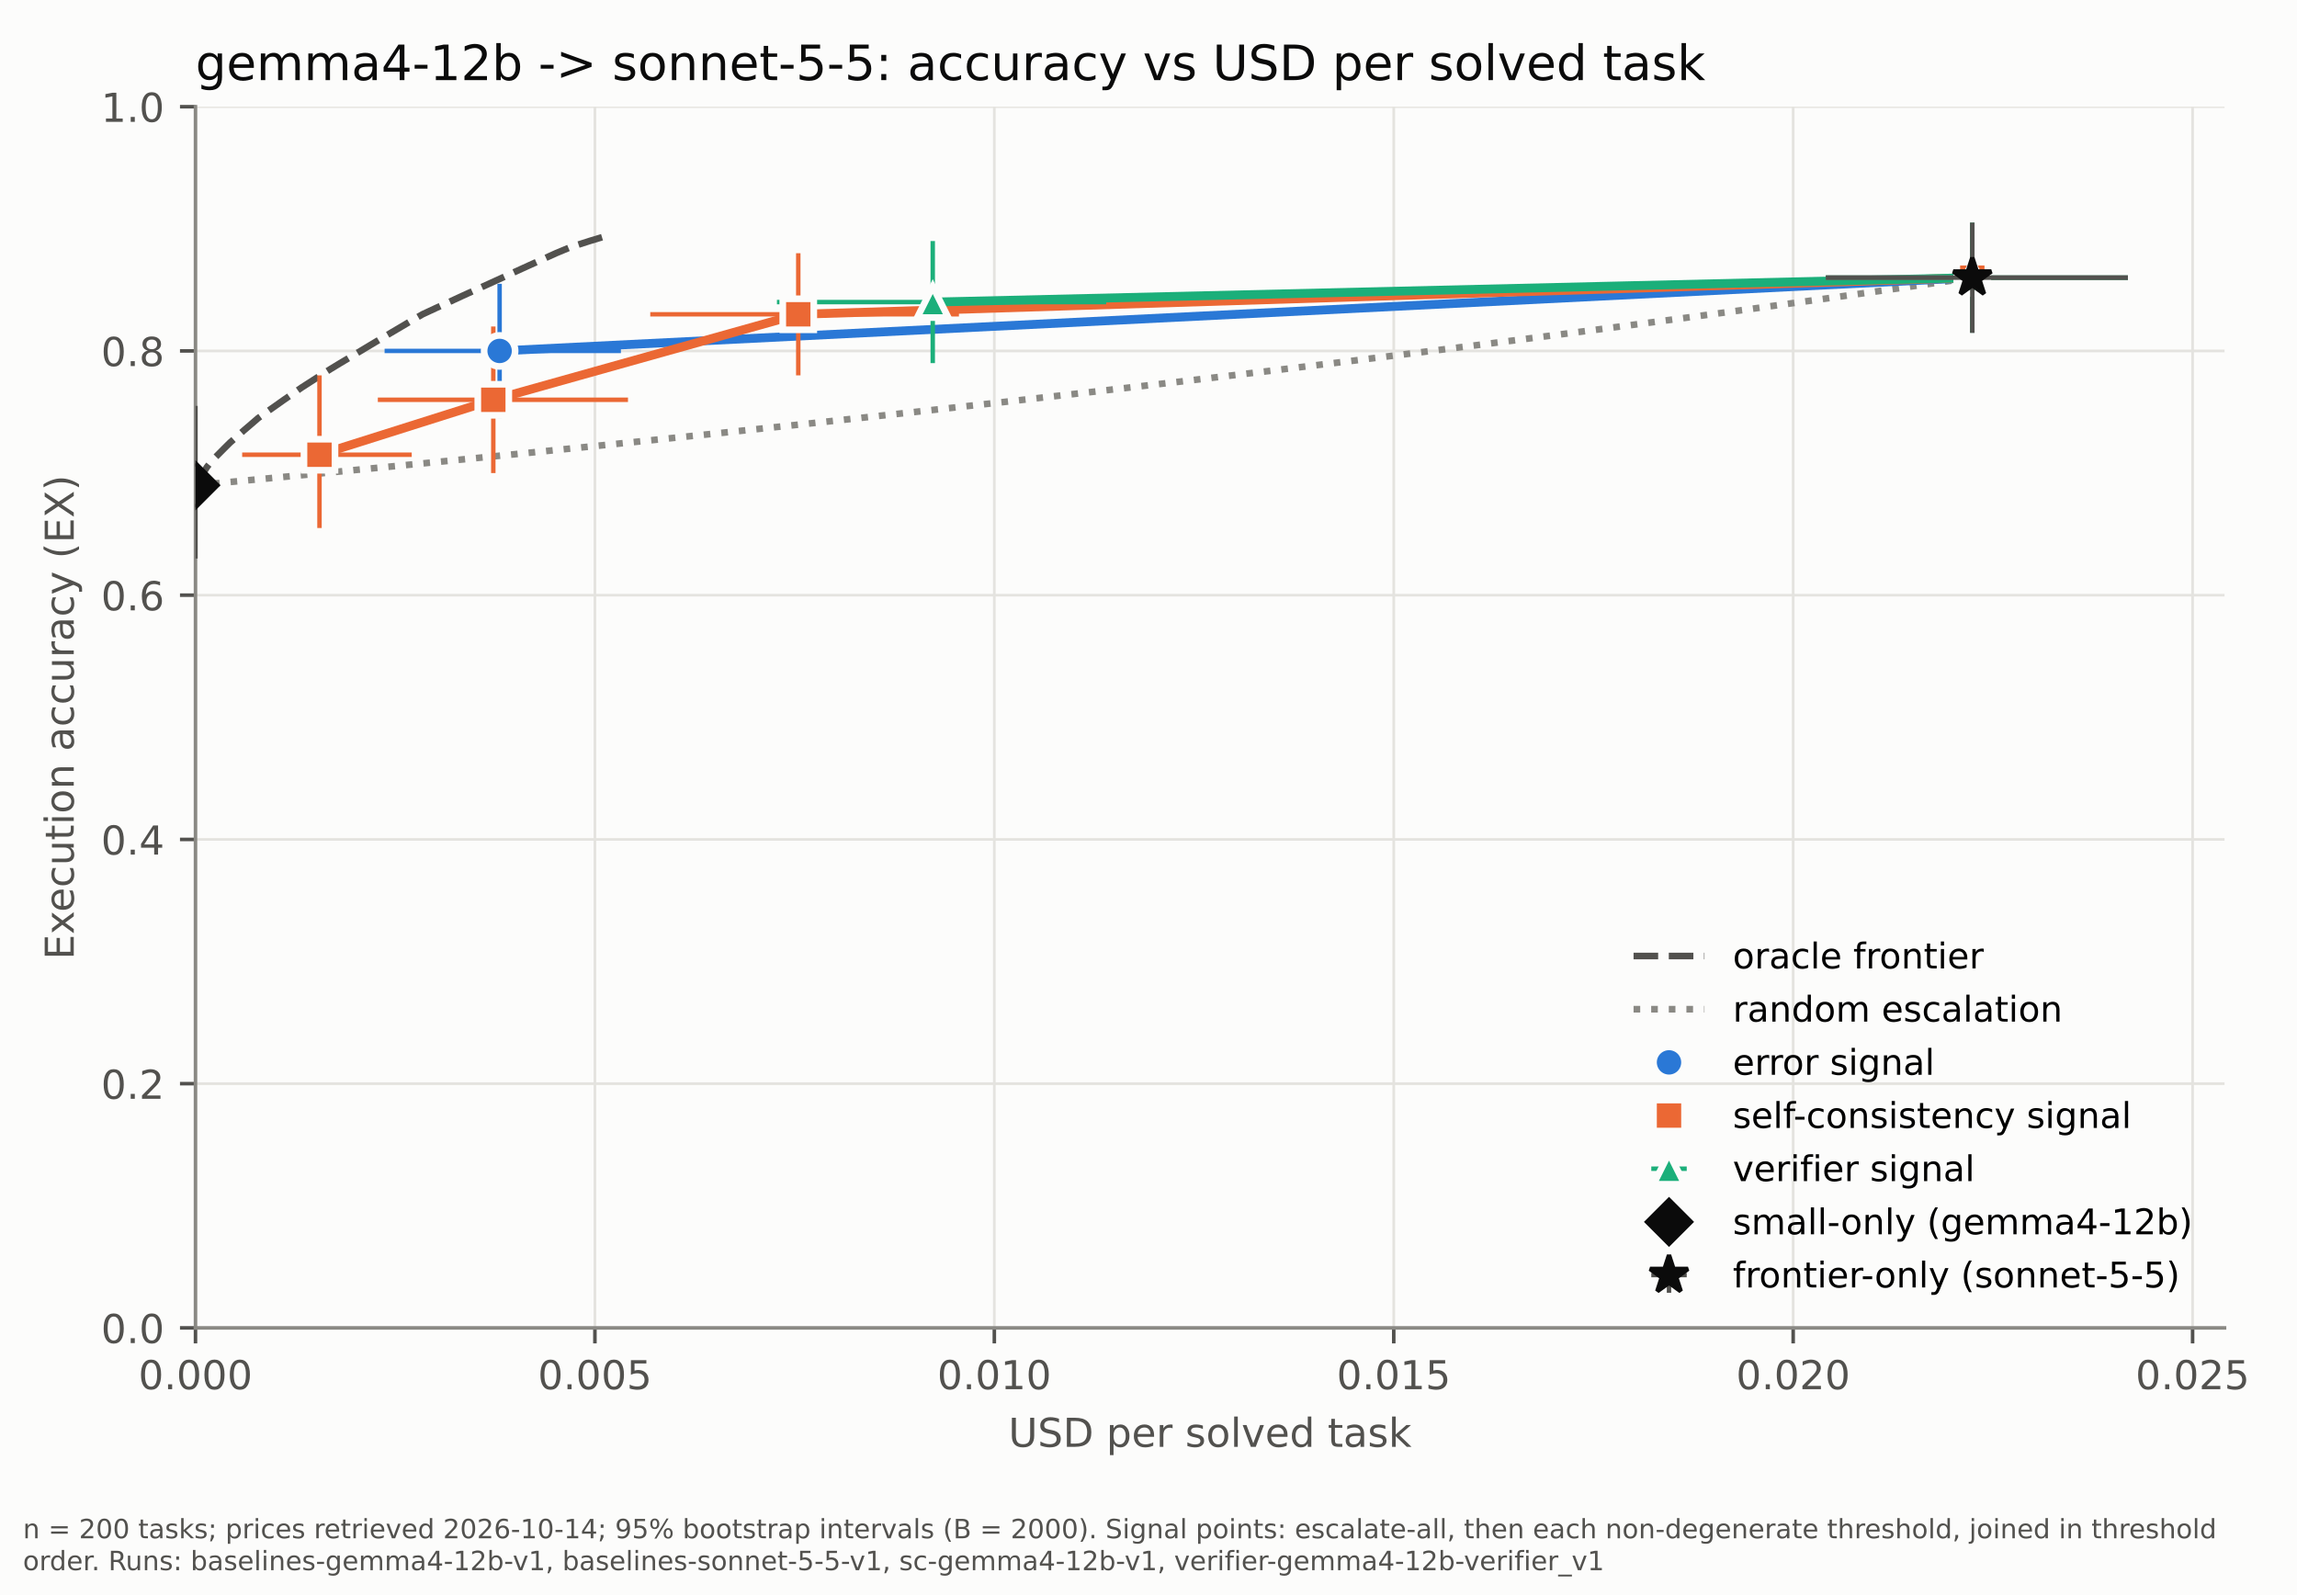
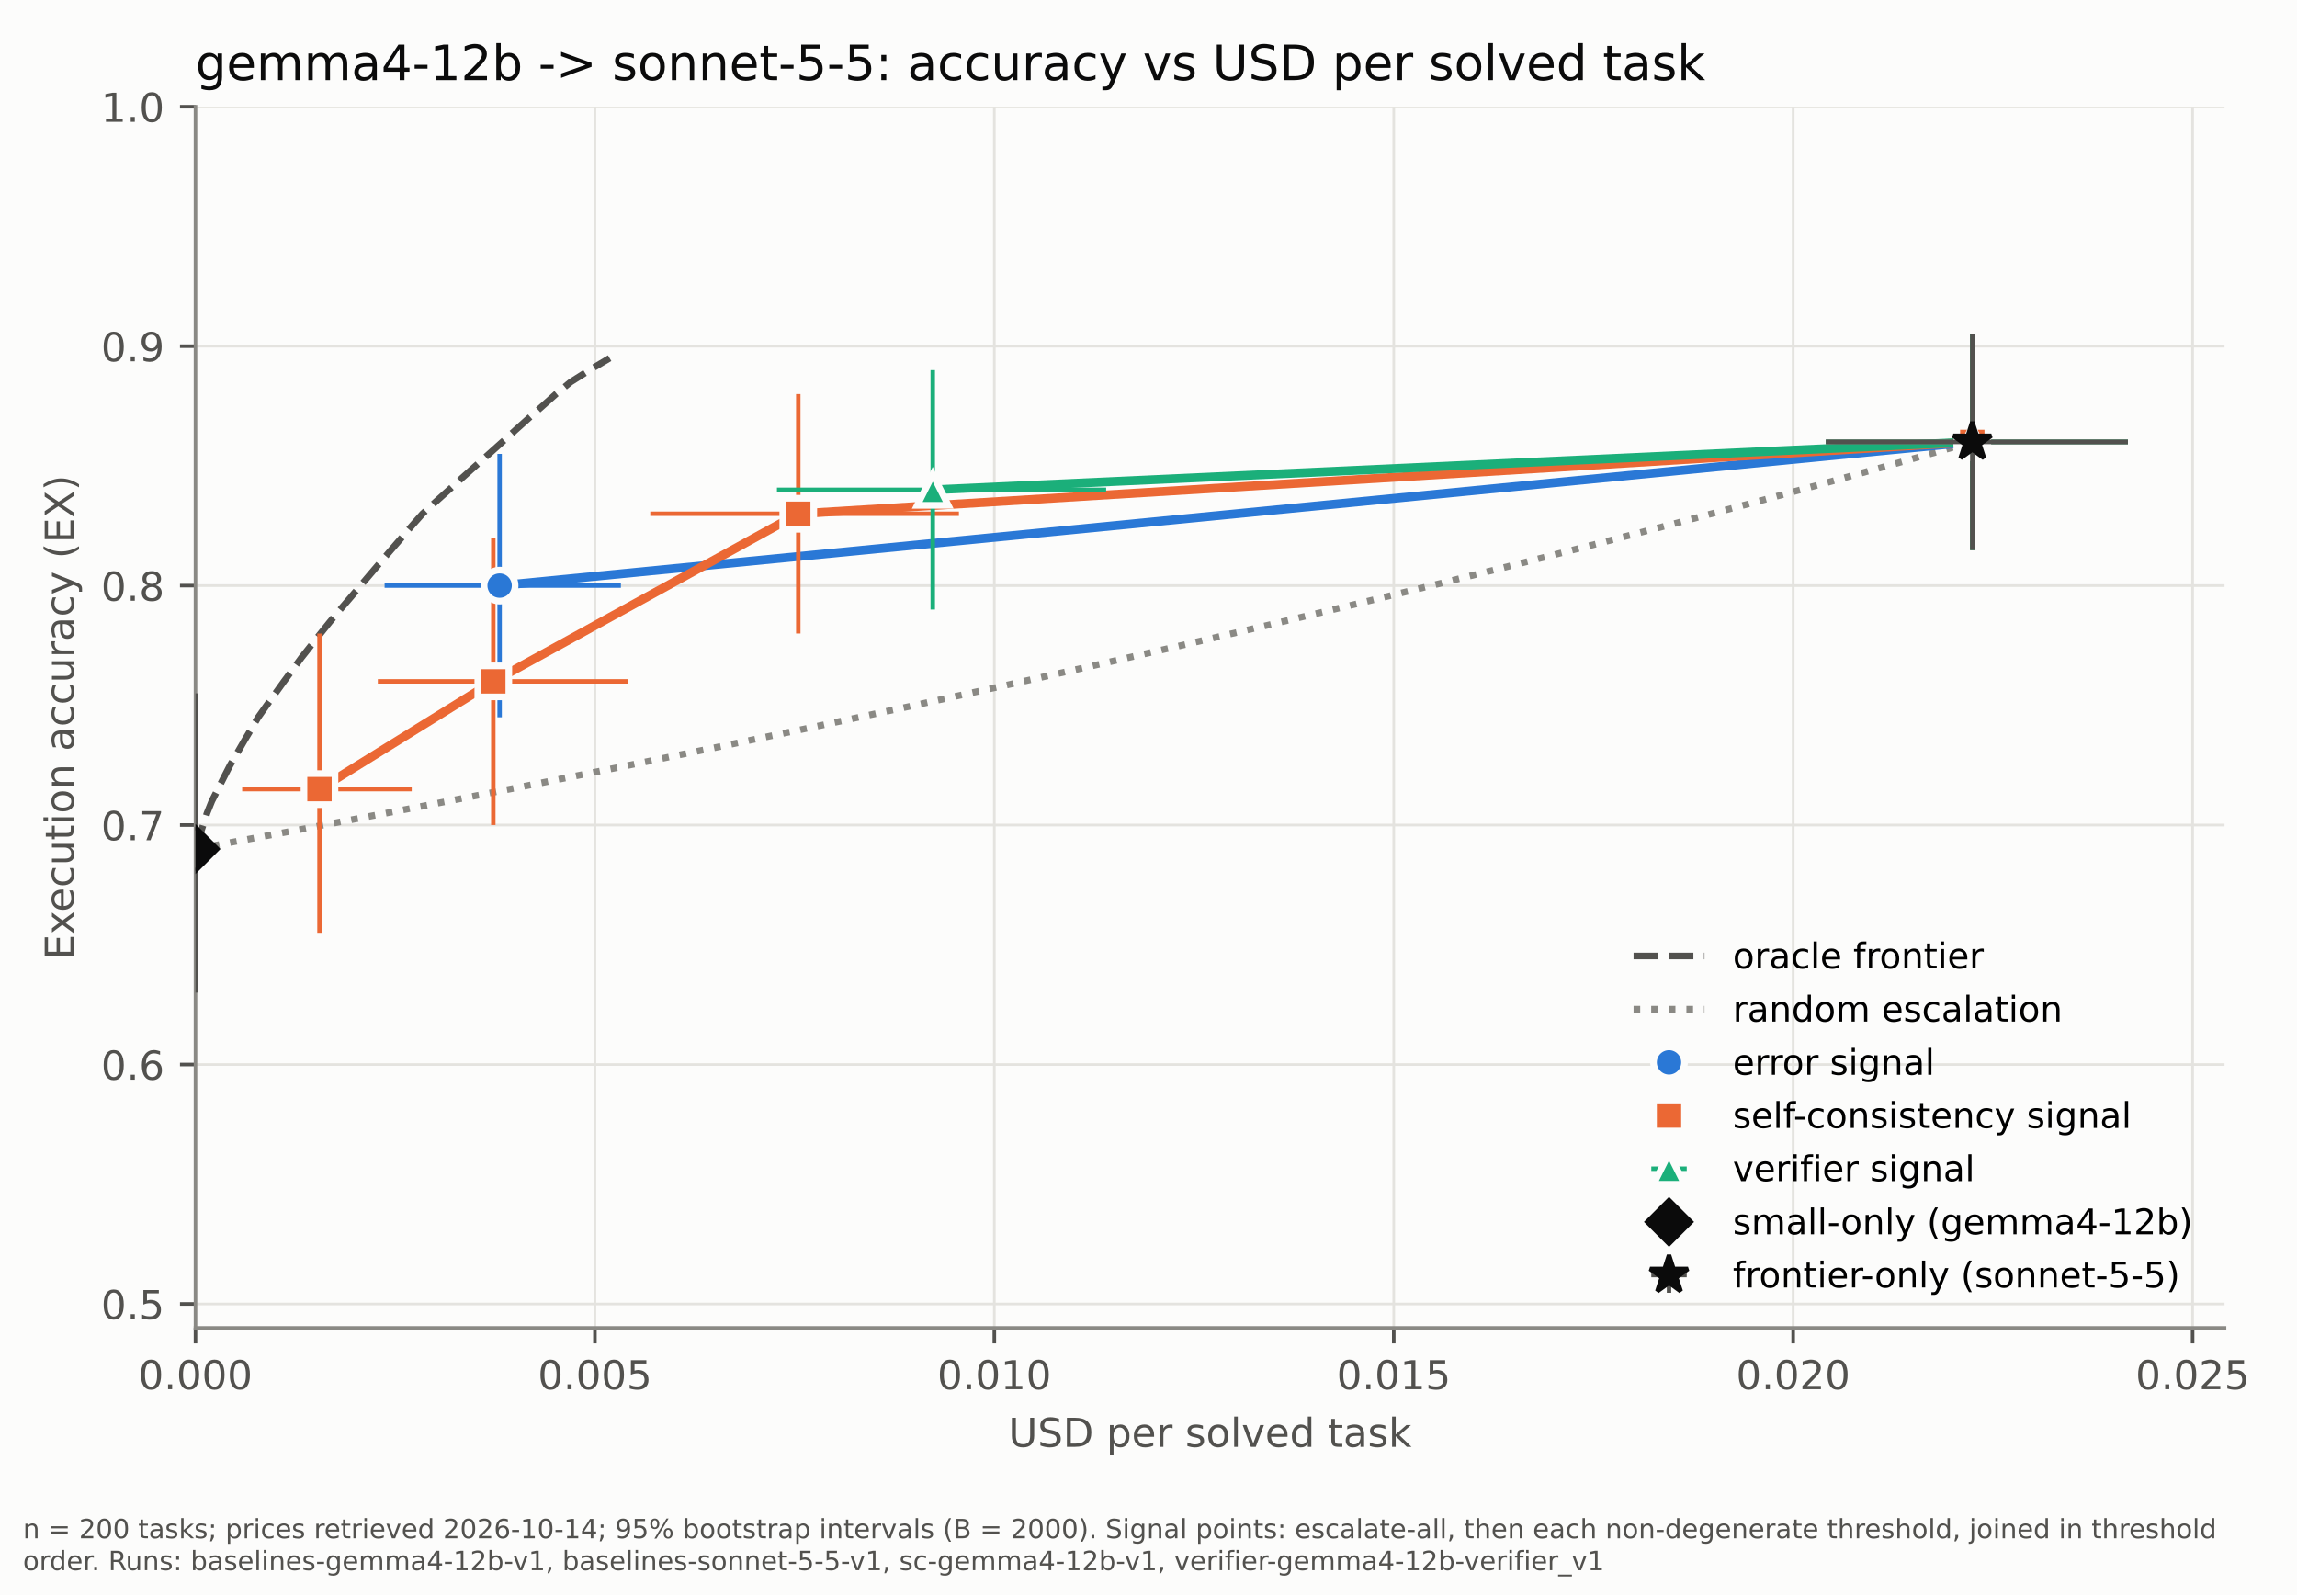
<svg xmlns="http://www.w3.org/2000/svg" xmlns:xlink="http://www.w3.org/1999/xlink" width="518.4pt" height="360pt" viewBox="0 0 518.4 360" version="1.1">
  <defs>
    <style type="text/css">*{stroke-linejoin: round; stroke-linecap: butt}</style>
  </defs>
  <g id="figure_1">
    <g id="patch_1">
      <path d="M 0 360  L 518.4 360  L 518.4 0  L 0 0  z " style="fill: #fcfcfb" />
    </g>
    <g id="axes_1">
      <g id="patch_2">
        <path d="M 44.12 299.68  L 502.045 299.68  L 502.045 24.077  L 44.12 24.077  z " style="fill: #fcfcfb" />
      </g>
      <g id="matplotlib.axis_1">
        <g id="xtick_1">
          <g id="line2d_1">
            <path d="M 44.12 299.68  L 44.12 24.077  " clip-path="url(#p7795c8501b)" style="fill: none; stroke: #e4e3df; stroke-width: 0.6; stroke-linecap: square" />
          </g>
          <g id="line2d_2">
            <defs>
              <path id="m976dc14677" d="M 0 0  L 0 3.5  " style="stroke: #52514e; stroke-width: 0.8" />
            </defs>
            <g>
              <use xlink:href="#m976dc14677" x="44.12" y="299.68" style="fill: #52514e; stroke: #52514e; stroke-width: 0.8" />
            </g>
          </g>
          <g id="text_1">
            <text style="font-size: 9px; font-family: 'DejaVu Sans', 'Bitstream Vera Sans', 'Computer Modern Sans Serif', 'Lucida Grande', 'Verdana', 'Geneva', 'Lucid', 'Arial', 'Helvetica', 'Avant Garde', sans-serif; text-anchor: middle; fill: #52514e" x="44.12" y="313.518" transform="rotate(-0 44.12 313.5179)">0.000</text>
          </g>
        </g>
        <g id="xtick_2">
          <g id="line2d_3">
            <path d="M 134.263 299.68  L 134.263 24.077  " clip-path="url(#p7795c8501b)" style="fill: none; stroke: #e4e3df; stroke-width: 0.6; stroke-linecap: square" />
          </g>
          <g id="line2d_4">
            <g>
              <use xlink:href="#m976dc14677" x="134.263" y="299.68" style="fill: #52514e; stroke: #52514e; stroke-width: 0.8" />
            </g>
          </g>
          <g id="text_2">
            <text style="font-size: 9px; font-family: 'DejaVu Sans', 'Bitstream Vera Sans', 'Computer Modern Sans Serif', 'Lucida Grande', 'Verdana', 'Geneva', 'Lucid', 'Arial', 'Helvetica', 'Avant Garde', sans-serif; text-anchor: middle; fill: #52514e" x="134.263" y="313.518" transform="rotate(-0 134.2631 313.5179)">0.005</text>
          </g>
        </g>
        <g id="xtick_3">
          <g id="line2d_5">
            <path d="M 224.406 299.68  L 224.406 24.077  " clip-path="url(#p7795c8501b)" style="fill: none; stroke: #e4e3df; stroke-width: 0.6; stroke-linecap: square" />
          </g>
          <g id="line2d_6">
            <g>
              <use xlink:href="#m976dc14677" x="224.406" y="299.68" style="fill: #52514e; stroke: #52514e; stroke-width: 0.8" />
            </g>
          </g>
          <g id="text_3">
            <text style="font-size: 9px; font-family: 'DejaVu Sans', 'Bitstream Vera Sans', 'Computer Modern Sans Serif', 'Lucida Grande', 'Verdana', 'Geneva', 'Lucid', 'Arial', 'Helvetica', 'Avant Garde', sans-serif; text-anchor: middle; fill: #52514e" x="224.406" y="313.518" transform="rotate(-0 224.4063 313.5179)">0.010</text>
          </g>
        </g>
        <g id="xtick_4">
          <g id="line2d_7">
            <path d="M 314.549 299.68  L 314.549 24.077  " clip-path="url(#p7795c8501b)" style="fill: none; stroke: #e4e3df; stroke-width: 0.6; stroke-linecap: square" />
          </g>
          <g id="line2d_8">
            <g>
              <use xlink:href="#m976dc14677" x="314.549" y="299.68" style="fill: #52514e; stroke: #52514e; stroke-width: 0.8" />
            </g>
          </g>
          <g id="text_4">
            <text style="font-size: 9px; font-family: 'DejaVu Sans', 'Bitstream Vera Sans', 'Computer Modern Sans Serif', 'Lucida Grande', 'Verdana', 'Geneva', 'Lucid', 'Arial', 'Helvetica', 'Avant Garde', sans-serif; text-anchor: middle; fill: #52514e" x="314.549" y="313.518" transform="rotate(-0 314.5494 313.5179)">0.015</text>
          </g>
        </g>
        <g id="xtick_5">
          <g id="line2d_9">
            <path d="M 404.693 299.68  L 404.693 24.077  " clip-path="url(#p7795c8501b)" style="fill: none; stroke: #e4e3df; stroke-width: 0.6; stroke-linecap: square" />
          </g>
          <g id="line2d_10">
            <g>
              <use xlink:href="#m976dc14677" x="404.693" y="299.68" style="fill: #52514e; stroke: #52514e; stroke-width: 0.8" />
            </g>
          </g>
          <g id="text_5">
            <text style="font-size: 9px; font-family: 'DejaVu Sans', 'Bitstream Vera Sans', 'Computer Modern Sans Serif', 'Lucida Grande', 'Verdana', 'Geneva', 'Lucid', 'Arial', 'Helvetica', 'Avant Garde', sans-serif; text-anchor: middle; fill: #52514e" x="404.693" y="313.518" transform="rotate(-0 404.6926 313.5179)">0.020</text>
          </g>
        </g>
        <g id="xtick_6">
          <g id="line2d_11">
            <path d="M 494.836 299.68  L 494.836 24.077  " clip-path="url(#p7795c8501b)" style="fill: none; stroke: #e4e3df; stroke-width: 0.6; stroke-linecap: square" />
          </g>
          <g id="line2d_12">
            <g>
              <use xlink:href="#m976dc14677" x="494.836" y="299.68" style="fill: #52514e; stroke: #52514e; stroke-width: 0.8" />
            </g>
          </g>
          <g id="text_6">
            <text style="font-size: 9px; font-family: 'DejaVu Sans', 'Bitstream Vera Sans', 'Computer Modern Sans Serif', 'Lucida Grande', 'Verdana', 'Geneva', 'Lucid', 'Arial', 'Helvetica', 'Avant Garde', sans-serif; text-anchor: middle; fill: #52514e" x="494.836" y="313.518" transform="rotate(-0 494.8357 313.5179)">0.025</text>
          </g>
        </g>
        <g id="text_7">
          <text style="font-size: 9px; font-family: 'DejaVu Sans', 'Bitstream Vera Sans', 'Computer Modern Sans Serif', 'Lucida Grande', 'Verdana', 'Geneva', 'Lucid', 'Arial', 'Helvetica', 'Avant Garde', sans-serif; text-anchor: middle; fill: #52514e" x="273.083" y="326.519" transform="rotate(-0 273.0827 326.5186)">USD per solved task</text>
        </g>
      </g>
      <g id="matplotlib.axis_2">
        <g id="ytick_1">
          <g id="line2d_13">
-             <path d="M 44.12 299.68  L 502.045 299.68  " clip-path="url(#p7795c8501b)" style="fill: none; stroke: #e4e3df; stroke-width: 0.6; stroke-linecap: square" />
+             <path d="M 44.12 294.276  L 502.045 294.276  " clip-path="url(#p7795c8501b)" style="fill: none; stroke: #e4e3df; stroke-width: 0.6; stroke-linecap: square" />
          </g>
          <g id="line2d_14">
            <defs>
              <path id="mf46361f06f" d="M 0 0  L -3.5 0  " style="stroke: #52514e; stroke-width: 0.8" />
            </defs>
            <g>
-               <use xlink:href="#mf46361f06f" x="44.12" y="299.68" style="fill: #52514e; stroke: #52514e; stroke-width: 0.8" />
+               <use xlink:href="#mf46361f06f" x="44.12" y="294.276" style="fill: #52514e; stroke: #52514e; stroke-width: 0.8" />
            </g>
          </g>
          <g id="text_8">
-             <text style="font-size: 9px; font-family: 'DejaVu Sans', 'Bitstream Vera Sans', 'Computer Modern Sans Serif', 'Lucida Grande', 'Verdana', 'Geneva', 'Lucid', 'Arial', 'Helvetica', 'Avant Garde', sans-serif; text-anchor: end; fill: #52514e" x="37.12" y="303.099" transform="rotate(-0 37.12 303.0989)">0.0</text>
+             <text style="font-size: 9px; font-family: 'DejaVu Sans', 'Bitstream Vera Sans', 'Computer Modern Sans Serif', 'Lucida Grande', 'Verdana', 'Geneva', 'Lucid', 'Arial', 'Helvetica', 'Avant Garde', sans-serif; text-anchor: end; fill: #52514e" x="37.12" y="297.695" transform="rotate(-0 37.12 297.695)">0.5</text>
          </g>
        </g>
        <g id="ytick_2">
          <g id="line2d_15">
-             <path d="M 44.12 244.559  L 502.045 244.559  " clip-path="url(#p7795c8501b)" style="fill: none; stroke: #e4e3df; stroke-width: 0.6; stroke-linecap: square" />
+             <path d="M 44.12 240.236  L 502.045 240.236  " clip-path="url(#p7795c8501b)" style="fill: none; stroke: #e4e3df; stroke-width: 0.6; stroke-linecap: square" />
          </g>
          <g id="line2d_16">
            <g>
-               <use xlink:href="#mf46361f06f" x="44.12" y="244.559" style="fill: #52514e; stroke: #52514e; stroke-width: 0.8" />
+               <use xlink:href="#mf46361f06f" x="44.12" y="240.236" style="fill: #52514e; stroke: #52514e; stroke-width: 0.8" />
            </g>
          </g>
          <g id="text_9">
-             <text style="font-size: 9px; font-family: 'DejaVu Sans', 'Bitstream Vera Sans', 'Computer Modern Sans Serif', 'Lucida Grande', 'Verdana', 'Geneva', 'Lucid', 'Arial', 'Helvetica', 'Avant Garde', sans-serif; text-anchor: end; fill: #52514e" x="37.12" y="247.978" transform="rotate(-0 37.12 247.9784)">0.2</text>
+             <text style="font-size: 9px; font-family: 'DejaVu Sans', 'Bitstream Vera Sans', 'Computer Modern Sans Serif', 'Lucida Grande', 'Verdana', 'Geneva', 'Lucid', 'Arial', 'Helvetica', 'Avant Garde', sans-serif; text-anchor: end; fill: #52514e" x="37.12" y="243.655" transform="rotate(-0 37.12 243.6553)">0.6</text>
          </g>
        </g>
        <g id="ytick_3">
          <g id="line2d_17">
-             <path d="M 44.12 189.439  L 502.045 189.439  " clip-path="url(#p7795c8501b)" style="fill: none; stroke: #e4e3df; stroke-width: 0.6; stroke-linecap: square" />
+             <path d="M 44.12 186.197  L 502.045 186.197  " clip-path="url(#p7795c8501b)" style="fill: none; stroke: #e4e3df; stroke-width: 0.6; stroke-linecap: square" />
          </g>
          <g id="line2d_18">
            <g>
-               <use xlink:href="#mf46361f06f" x="44.12" y="189.439" style="fill: #52514e; stroke: #52514e; stroke-width: 0.8" />
+               <use xlink:href="#mf46361f06f" x="44.12" y="186.197" style="fill: #52514e; stroke: #52514e; stroke-width: 0.8" />
            </g>
          </g>
          <g id="text_10">
-             <text style="font-size: 9px; font-family: 'DejaVu Sans', 'Bitstream Vera Sans', 'Computer Modern Sans Serif', 'Lucida Grande', 'Verdana', 'Geneva', 'Lucid', 'Arial', 'Helvetica', 'Avant Garde', sans-serif; text-anchor: end; fill: #52514e" x="37.12" y="192.858" transform="rotate(-0 37.12 192.8579)">0.4</text>
+             <text style="font-size: 9px; font-family: 'DejaVu Sans', 'Bitstream Vera Sans', 'Computer Modern Sans Serif', 'Lucida Grande', 'Verdana', 'Geneva', 'Lucid', 'Arial', 'Helvetica', 'Avant Garde', sans-serif; text-anchor: end; fill: #52514e" x="37.12" y="189.616" transform="rotate(-0 37.12 189.6155)">0.7</text>
          </g>
        </g>
        <g id="ytick_4">
          <g id="line2d_19">
-             <path d="M 44.12 134.318  L 502.045 134.318  " clip-path="url(#p7795c8501b)" style="fill: none; stroke: #e4e3df; stroke-width: 0.6; stroke-linecap: square" />
+             <path d="M 44.12 132.157  L 502.045 132.157  " clip-path="url(#p7795c8501b)" style="fill: none; stroke: #e4e3df; stroke-width: 0.6; stroke-linecap: square" />
          </g>
          <g id="line2d_20">
            <g>
-               <use xlink:href="#mf46361f06f" x="44.12" y="134.318" style="fill: #52514e; stroke: #52514e; stroke-width: 0.8" />
+               <use xlink:href="#mf46361f06f" x="44.12" y="132.157" style="fill: #52514e; stroke: #52514e; stroke-width: 0.8" />
            </g>
          </g>
          <g id="text_11">
-             <text style="font-size: 9px; font-family: 'DejaVu Sans', 'Bitstream Vera Sans', 'Computer Modern Sans Serif', 'Lucida Grande', 'Verdana', 'Geneva', 'Lucid', 'Arial', 'Helvetica', 'Avant Garde', sans-serif; text-anchor: end; fill: #52514e" x="37.12" y="137.737" transform="rotate(-0 37.12 137.7374)">0.6</text>
+             <text style="font-size: 9px; font-family: 'DejaVu Sans', 'Bitstream Vera Sans', 'Computer Modern Sans Serif', 'Lucida Grande', 'Verdana', 'Geneva', 'Lucid', 'Arial', 'Helvetica', 'Avant Garde', sans-serif; text-anchor: end; fill: #52514e" x="37.12" y="135.576" transform="rotate(-0 37.12 135.5758)">0.8</text>
          </g>
        </g>
        <g id="ytick_5">
          <g id="line2d_21">
-             <path d="M 44.12 79.198  L 502.045 79.198  " clip-path="url(#p7795c8501b)" style="fill: none; stroke: #e4e3df; stroke-width: 0.6; stroke-linecap: square" />
+             <path d="M 44.12 78.117  L 502.045 78.117  " clip-path="url(#p7795c8501b)" style="fill: none; stroke: #e4e3df; stroke-width: 0.6; stroke-linecap: square" />
          </g>
          <g id="line2d_22">
            <g>
-               <use xlink:href="#mf46361f06f" x="44.12" y="79.198" style="fill: #52514e; stroke: #52514e; stroke-width: 0.8" />
+               <use xlink:href="#mf46361f06f" x="44.12" y="78.117" style="fill: #52514e; stroke: #52514e; stroke-width: 0.8" />
            </g>
          </g>
          <g id="text_12">
-             <text style="font-size: 9px; font-family: 'DejaVu Sans', 'Bitstream Vera Sans', 'Computer Modern Sans Serif', 'Lucida Grande', 'Verdana', 'Geneva', 'Lucid', 'Arial', 'Helvetica', 'Avant Garde', sans-serif; text-anchor: end; fill: #52514e" x="37.12" y="82.617" transform="rotate(-0 37.12 82.61688)">0.8</text>
+             <text style="font-size: 9px; font-family: 'DejaVu Sans', 'Bitstream Vera Sans', 'Computer Modern Sans Serif', 'Lucida Grande', 'Verdana', 'Geneva', 'Lucid', 'Arial', 'Helvetica', 'Avant Garde', sans-serif; text-anchor: end; fill: #52514e" x="37.12" y="81.536" transform="rotate(-0 37.12 81.53609)">0.9</text>
          </g>
        </g>
        <g id="ytick_6">
          <g id="line2d_23">
            <path d="M 44.12 24.077  L 502.045 24.077  " clip-path="url(#p7795c8501b)" style="fill: none; stroke: #e4e3df; stroke-width: 0.6; stroke-linecap: square" />
          </g>
          <g id="line2d_24">
            <g>
              <use xlink:href="#mf46361f06f" x="44.12" y="24.077" style="fill: #52514e; stroke: #52514e; stroke-width: 0.8" />
            </g>
          </g>
          <g id="text_13">
            <text style="font-size: 9px; font-family: 'DejaVu Sans', 'Bitstream Vera Sans', 'Computer Modern Sans Serif', 'Lucida Grande', 'Verdana', 'Geneva', 'Lucid', 'Arial', 'Helvetica', 'Avant Garde', sans-serif; text-anchor: end; fill: #52514e" x="37.12" y="27.496" transform="rotate(-0 37.12 27.49637)">1.0</text>
          </g>
        </g>
        <g id="text_14">
          <text style="font-size: 9px; font-family: 'DejaVu Sans', 'Bitstream Vera Sans', 'Computer Modern Sans Serif', 'Lucida Grande', 'Verdana', 'Geneva', 'Lucid', 'Arial', 'Helvetica', 'Avant Garde', sans-serif; text-anchor: middle; fill: #52514e" x="16.645" y="161.879" transform="rotate(-90 16.64508 161.8787)">Execution accuracy (EX)</text>
        </g>
      </g>
      <g id="line2d_25">
-         <path d="M 44.12 109.514  L 44.977 108.136  L 45.85 106.758  L 46.723 105.38  L 47.813 104.002  L 49.184 102.624  L 50.547 101.246  L 51.937 99.868  L 53.507 98.49  L 55.062 97.112  L 56.674 95.734  L 58.268 94.356  L 60.181 92.978  L 62.149 91.6  L 64.091 90.222  L 66.091 88.844  L 68.067 87.466  L 70.21 86.088  L 72.342 84.71  L 74.517 83.332  L 76.778 81.954  L 79.094 80.576  L 81.383 79.198  L 83.675 77.82  L 85.979 76.442  L 88.31 75.064  L 90.648 73.686  L 92.964 72.308  L 95.358 70.93  L 98.317 69.552  L 101.324 68.174  L 104.301 66.796  L 107.328 65.418  L 110.366 64.04  L 113.383 62.662  L 116.366 61.284  L 119.381 59.906  L 122.44 58.528  L 125.466 57.15  L 128.773 55.772  L 133.05 54.394  L 137.591 53.016  " clip-path="url(#p7795c8501b)" style="fill: none; stroke-dasharray: 5.55,2.4; stroke-dashoffset: 0; stroke: #52514e; stroke-width: 1.5" />
+         <path d="M 44.12 191.601  L 44.977 188.899  L 45.85 186.197  L 46.723 183.495  L 47.813 180.793  L 49.184 178.091  L 50.547 175.389  L 51.937 172.687  L 53.507 169.985  L 55.062 167.283  L 56.674 164.581  L 58.268 161.879  L 60.181 159.177  L 62.149 156.475  L 64.091 153.773  L 66.091 151.071  L 68.067 148.369  L 70.21 145.667  L 72.342 142.965  L 74.517 140.263  L 76.778 137.561  L 79.094 134.859  L 81.383 132.157  L 83.675 129.455  L 85.979 126.753  L 88.31 124.051  L 90.648 121.349  L 92.964 118.647  L 95.358 115.945  L 98.317 113.243  L 101.324 110.541  L 104.301 107.839  L 107.328 105.137  L 110.366 102.435  L 113.383 99.733  L 116.366 97.031  L 119.381 94.329  L 122.44 91.627  L 125.466 88.925  L 128.773 86.223  L 133.05 83.521  L 137.591 80.819  " clip-path="url(#p7795c8501b)" style="fill: none; stroke-dasharray: 5.55,2.4; stroke-dashoffset: 0; stroke: #52514e; stroke-width: 1.5" />
      </g>
      <g id="line2d_26">
-         <path d="M 44.12 109.514  L 68.806 107.172  L 92.898 104.829  L 116.418 102.486  L 139.385 100.144  L 161.82 97.801  L 183.74 95.458  L 205.162 93.116  L 226.105 90.773  L 246.582 88.431  L 266.611 86.088  L 286.205 83.745  L 305.378 81.403  L 324.145 79.06  L 342.516 76.718  L 360.506 74.375  L 378.126 72.032  L 395.386 69.69  L 412.299 67.347  L 428.874 65.004  L 445.121 62.662  " clip-path="url(#p7795c8501b)" style="fill: none; stroke-dasharray: 1.5,2.475; stroke-dashoffset: 0; stroke: #8a8984; stroke-width: 1.5" />
+         <path d="M 44.12 191.601  L 68.806 187.007  L 92.898 182.414  L 116.418 177.82  L 139.385 173.227  L 161.82 168.634  L 183.74 164.04  L 205.162 159.447  L 226.105 154.854  L 246.582 150.26  L 266.611 145.667  L 286.205 141.073  L 305.378 136.48  L 324.145 131.887  L 342.516 127.293  L 360.506 122.7  L 378.126 118.107  L 395.386 113.513  L 412.299 108.92  L 428.874 104.326  L 445.121 99.733  " clip-path="url(#p7795c8501b)" style="fill: none; stroke-dasharray: 1.5,2.475; stroke-dashoffset: 0; stroke: #8a8984; stroke-width: 1.5" />
      </g>
      <g id="patch_3">
        <path d="M 44.12 299.68  L 44.12 24.077  " style="fill: none; stroke: #8a8984; stroke-width: 0.8; stroke-linejoin: miter; stroke-linecap: square" />
      </g>
      <g id="patch_4">
        <path d="M 44.12 299.68  L 502.045 299.68  " style="fill: none; stroke: #8a8984; stroke-width: 0.8; stroke-linejoin: miter; stroke-linecap: square" />
      </g>
      <g id="line2d_27">
-         <path d="M 445.121 62.662  L 112.757 79.198  " clip-path="url(#p7795c8501b)" style="fill: none; stroke: #2a78d6; stroke-width: 2; stroke-linecap: square" />
+         <path d="M 445.121 99.733  L 112.757 132.157  " clip-path="url(#p7795c8501b)" style="fill: none; stroke: #2a78d6; stroke-width: 2; stroke-linecap: square" />
      </g>
      <g id="line2d_28">
-         <path d="M 445.121 62.662  L 180.159 70.93  L 111.332 90.222  L 72.104 102.624  " clip-path="url(#p7795c8501b)" style="fill: none; stroke: #eb6834; stroke-width: 2; stroke-linecap: square" />
+         <path d="M 445.121 99.733  L 180.159 115.945  L 111.332 153.773  L 72.104 178.091  " clip-path="url(#p7795c8501b)" style="fill: none; stroke: #eb6834; stroke-width: 2; stroke-linecap: square" />
      </g>
      <g id="line2d_29">
-         <path d="M 445.121 62.662  L 210.507 68.174  " clip-path="url(#p7795c8501b)" style="fill: none; stroke: #1baf7a; stroke-width: 2; stroke-linecap: square" />
+         <path d="M 445.121 99.733  L 210.507 110.541  " clip-path="url(#p7795c8501b)" style="fill: none; stroke: #1baf7a; stroke-width: 2; stroke-linecap: square" />
      </g>
      <g id="text_15">
        <text style="font-size: 11px; font-family: 'DejaVu Sans', 'Bitstream Vera Sans', 'Computer Modern Sans Serif', 'Lucida Grande', 'Verdana', 'Geneva', 'Lucid', 'Arial', 'Helvetica', 'Avant Garde', sans-serif; text-anchor: start; fill: #0b0b0b" x="44.12" y="18.077" transform="rotate(-0 44.12 18.07742)">gemma4-12b -&gt; sonnet-5-5: accuracy vs USD per solved task</text>
      </g>
      <g id="LineCollection_1">
-         <path d="M 412.055 62.662  L 480.24 62.662  " clip-path="url(#p7795c8501b)" style="fill: none; stroke: #2a78d6" />
+         <path d="M 412.055 99.733  L 480.24 99.733  " clip-path="url(#p7795c8501b)" style="fill: none; stroke: #2a78d6" />
      </g>
      <g id="LineCollection_2">
-         <path d="M 445.121 75.098  L 445.121 50.26  " clip-path="url(#p7795c8501b)" style="fill: none; stroke: #2a78d6" />
+         <path d="M 445.121 124.118  L 445.121 75.415  " clip-path="url(#p7795c8501b)" style="fill: none; stroke: #2a78d6" />
      </g>
      <g id="LineCollection_3">
-         <path d="M 86.798 79.198  L 140.13 79.198  " clip-path="url(#p7795c8501b)" style="fill: none; stroke: #2a78d6" />
+         <path d="M 86.798 132.157  L 140.13 132.157  " clip-path="url(#p7795c8501b)" style="fill: none; stroke: #2a78d6" />
      </g>
      <g id="LineCollection_4">
-         <path d="M 112.757 94.356  L 112.757 64.04  " clip-path="url(#p7795c8501b)" style="fill: none; stroke: #2a78d6" />
+         <path d="M 112.757 161.879  L 112.757 102.435  " clip-path="url(#p7795c8501b)" style="fill: none; stroke: #2a78d6" />
      </g>
      <g id="LineCollection_5">
-         <path d="M 412.055 62.662  L 480.24 62.662  " clip-path="url(#p7795c8501b)" style="fill: none; stroke: #eb6834" />
+         <path d="M 412.055 99.733  L 480.24 99.733  " clip-path="url(#p7795c8501b)" style="fill: none; stroke: #eb6834" />
      </g>
      <g id="LineCollection_6">
-         <path d="M 445.121 75.098  L 445.121 50.26  " clip-path="url(#p7795c8501b)" style="fill: none; stroke: #eb6834" />
+         <path d="M 445.121 124.118  L 445.121 75.415  " clip-path="url(#p7795c8501b)" style="fill: none; stroke: #eb6834" />
      </g>
      <g id="LineCollection_7">
-         <path d="M 146.755 70.93  L 216.417 70.93  " clip-path="url(#p7795c8501b)" style="fill: none; stroke: #eb6834" />
+         <path d="M 146.755 115.945  L 216.417 115.945  " clip-path="url(#p7795c8501b)" style="fill: none; stroke: #eb6834" />
      </g>
      <g id="LineCollection_8">
-         <path d="M 180.159 84.71  L 180.159 57.15  " clip-path="url(#p7795c8501b)" style="fill: none; stroke: #eb6834" />
+         <path d="M 180.159 142.965  L 180.159 88.925  " clip-path="url(#p7795c8501b)" style="fill: none; stroke: #eb6834" />
      </g>
      <g id="LineCollection_9">
-         <path d="M 85.269 90.222  L 141.727 90.222  " clip-path="url(#p7795c8501b)" style="fill: none; stroke: #eb6834" />
+         <path d="M 85.269 153.773  L 141.727 153.773  " clip-path="url(#p7795c8501b)" style="fill: none; stroke: #eb6834" />
      </g>
      <g id="LineCollection_10">
-         <path d="M 111.332 106.758  L 111.332 73.686  " clip-path="url(#p7795c8501b)" style="fill: none; stroke: #eb6834" />
+         <path d="M 111.332 186.197  L 111.332 121.349  " clip-path="url(#p7795c8501b)" style="fill: none; stroke: #eb6834" />
      </g>
      <g id="LineCollection_11">
-         <path d="M 54.655 102.624  L 92.921 102.624  " clip-path="url(#p7795c8501b)" style="fill: none; stroke: #eb6834" />
+         <path d="M 54.655 178.091  L 92.921 178.091  " clip-path="url(#p7795c8501b)" style="fill: none; stroke: #eb6834" />
      </g>
      <g id="LineCollection_12">
-         <path d="M 72.104 119.16  L 72.104 84.71  " clip-path="url(#p7795c8501b)" style="fill: none; stroke: #eb6834" />
+         <path d="M 72.104 210.514  L 72.104 142.965  " clip-path="url(#p7795c8501b)" style="fill: none; stroke: #eb6834" />
      </g>
      <g id="LineCollection_13">
-         <path d="M 412.055 62.662  L 480.24 62.662  " clip-path="url(#p7795c8501b)" style="fill: none; stroke: #1baf7a" />
+         <path d="M 412.055 99.733  L 480.24 99.733  " clip-path="url(#p7795c8501b)" style="fill: none; stroke: #1baf7a" />
      </g>
      <g id="LineCollection_14">
-         <path d="M 445.121 75.098  L 445.121 50.26  " clip-path="url(#p7795c8501b)" style="fill: none; stroke: #1baf7a" />
+         <path d="M 445.121 124.118  L 445.121 75.415  " clip-path="url(#p7795c8501b)" style="fill: none; stroke: #1baf7a" />
      </g>
      <g id="LineCollection_15">
-         <path d="M 175.345 68.174  L 249.647 68.174  " clip-path="url(#p7795c8501b)" style="fill: none; stroke: #1baf7a" />
+         <path d="M 175.345 110.541  L 249.647 110.541  " clip-path="url(#p7795c8501b)" style="fill: none; stroke: #1baf7a" />
      </g>
      <g id="LineCollection_16">
-         <path d="M 210.507 81.954  L 210.507 54.394  " clip-path="url(#p7795c8501b)" style="fill: none; stroke: #1baf7a" />
+         <path d="M 210.507 137.561  L 210.507 83.521  " clip-path="url(#p7795c8501b)" style="fill: none; stroke: #1baf7a" />
      </g>
      <g id="line2d_30">
        <defs>
          <path id="m237905f2b1" d="M 0 3.5  C 0.928 3.5 1.819 3.131 2.475 2.475  C 3.131 1.819 3.5 0.928 3.5 0  C 3.5 -0.928 3.131 -1.819 2.475 -2.475  C 1.819 -3.131 0.928 -3.5 0 -3.5  C -0.928 -3.5 -1.819 -3.131 -2.475 -2.475  C -3.131 -1.819 -3.5 -0.928 -3.5 0  C -3.5 0.928 -3.131 1.819 -2.475 2.475  C -1.819 3.131 -0.928 3.5 0 3.5  z " style="stroke: #fcfcfb; stroke-width: 1.5" />
        </defs>
        <g clip-path="url(#p7795c8501b)">
-           <use xlink:href="#m237905f2b1" x="445.121" y="62.662" style="fill: #2a78d6; stroke: #fcfcfb; stroke-width: 1.5" />
+           <use xlink:href="#m237905f2b1" x="445.121" y="99.733" style="fill: #2a78d6; stroke: #fcfcfb; stroke-width: 1.5" />
        </g>
      </g>
      <g id="line2d_31">
        <g clip-path="url(#p7795c8501b)">
-           <use xlink:href="#m237905f2b1" x="112.757" y="79.198" style="fill: #2a78d6; stroke: #fcfcfb; stroke-width: 1.5" />
+           <use xlink:href="#m237905f2b1" x="112.757" y="132.157" style="fill: #2a78d6; stroke: #fcfcfb; stroke-width: 1.5" />
        </g>
      </g>
      <g id="line2d_32">
        <defs>
          <path id="ma1aa9a6f80" d="M -3.5 3.5  L 3.5 3.5  L 3.5 -3.5  L -3.5 -3.5  z " style="stroke: #fcfcfb; stroke-width: 1.5; stroke-linejoin: miter" />
        </defs>
        <g clip-path="url(#p7795c8501b)">
-           <use xlink:href="#ma1aa9a6f80" x="445.121" y="62.662" style="fill: #eb6834; stroke: #fcfcfb; stroke-width: 1.5; stroke-linejoin: miter" />
+           <use xlink:href="#ma1aa9a6f80" x="445.121" y="99.733" style="fill: #eb6834; stroke: #fcfcfb; stroke-width: 1.5; stroke-linejoin: miter" />
        </g>
      </g>
      <g id="line2d_33">
        <g clip-path="url(#p7795c8501b)">
-           <use xlink:href="#ma1aa9a6f80" x="180.159" y="70.93" style="fill: #eb6834; stroke: #fcfcfb; stroke-width: 1.5; stroke-linejoin: miter" />
+           <use xlink:href="#ma1aa9a6f80" x="180.159" y="115.945" style="fill: #eb6834; stroke: #fcfcfb; stroke-width: 1.5; stroke-linejoin: miter" />
        </g>
      </g>
      <g id="line2d_34">
        <g clip-path="url(#p7795c8501b)">
-           <use xlink:href="#ma1aa9a6f80" x="111.332" y="90.222" style="fill: #eb6834; stroke: #fcfcfb; stroke-width: 1.5; stroke-linejoin: miter" />
+           <use xlink:href="#ma1aa9a6f80" x="111.332" y="153.773" style="fill: #eb6834; stroke: #fcfcfb; stroke-width: 1.5; stroke-linejoin: miter" />
        </g>
      </g>
      <g id="line2d_35">
        <g clip-path="url(#p7795c8501b)">
-           <use xlink:href="#ma1aa9a6f80" x="72.104" y="102.624" style="fill: #eb6834; stroke: #fcfcfb; stroke-width: 1.5; stroke-linejoin: miter" />
+           <use xlink:href="#ma1aa9a6f80" x="72.104" y="178.091" style="fill: #eb6834; stroke: #fcfcfb; stroke-width: 1.5; stroke-linejoin: miter" />
        </g>
      </g>
      <g id="line2d_36">
        <defs>
          <path id="m33caa13b61" d="M 0 -3.5  L -3.5 3.5  L 3.5 3.5  z " style="stroke: #fcfcfb; stroke-width: 1.5; stroke-linejoin: miter" />
        </defs>
        <g clip-path="url(#p7795c8501b)">
-           <use xlink:href="#m33caa13b61" x="445.121" y="62.662" style="fill: #1baf7a; stroke: #fcfcfb; stroke-width: 1.5; stroke-linejoin: miter" />
+           <use xlink:href="#m33caa13b61" x="445.121" y="99.733" style="fill: #1baf7a; stroke: #fcfcfb; stroke-width: 1.5; stroke-linejoin: miter" />
        </g>
      </g>
      <g id="line2d_37">
        <g clip-path="url(#p7795c8501b)">
-           <use xlink:href="#m33caa13b61" x="210.507" y="68.174" style="fill: #1baf7a; stroke: #fcfcfb; stroke-width: 1.5; stroke-linejoin: miter" />
+           <use xlink:href="#m33caa13b61" x="210.507" y="110.541" style="fill: #1baf7a; stroke: #fcfcfb; stroke-width: 1.5; stroke-linejoin: miter" />
        </g>
      </g>
      <g id="LineCollection_17">
-         <path d="M 44.12 109.514  L 44.12 109.514  " clip-path="url(#p7795c8501b)" style="fill: none; stroke: #52514e" />
+         <path d="M 44.12 191.601  L 44.12 191.601  " clip-path="url(#p7795c8501b)" style="fill: none; stroke: #52514e" />
      </g>
      <g id="LineCollection_18">
-         <path d="M 44.12 126.05  L 44.12 91.6  " clip-path="url(#p7795c8501b)" style="fill: none; stroke: #52514e" />
+         <path d="M 44.12 224.024  L 44.12 156.475  " clip-path="url(#p7795c8501b)" style="fill: none; stroke: #52514e" />
      </g>
      <g id="LineCollection_19">
-         <path d="M 412.055 62.662  L 480.24 62.662  " clip-path="url(#p7795c8501b)" style="fill: none; stroke: #52514e" />
+         <path d="M 412.055 99.733  L 480.24 99.733  " clip-path="url(#p7795c8501b)" style="fill: none; stroke: #52514e" />
      </g>
      <g id="LineCollection_20">
-         <path d="M 445.121 75.098  L 445.121 50.26  " clip-path="url(#p7795c8501b)" style="fill: none; stroke: #52514e" />
+         <path d="M 445.121 124.118  L 445.121 75.415  " clip-path="url(#p7795c8501b)" style="fill: none; stroke: #52514e" />
      </g>
      <g id="legend_1">
        <g id="line2d_38">
          <path d="M 368.672 215.754  L 376.672 215.754  L 384.672 215.754  " style="fill: none; stroke-dasharray: 5.55,2.4; stroke-dashoffset: 0; stroke: #52514e; stroke-width: 1.5" />
        </g>
        <g id="text_16">
          <text style="font-size: 8px; font-family: 'DejaVu Sans', 'Bitstream Vera Sans', 'Computer Modern Sans Serif', 'Lucida Grande', 'Verdana', 'Geneva', 'Lucid', 'Arial', 'Helvetica', 'Avant Garde', sans-serif; text-anchor: start" x="391.072" y="218.554" transform="rotate(-0 391.0717 218.5544)">oracle frontier</text>
        </g>
        <g id="line2d_39">
          <path d="M 368.672 227.755  L 376.672 227.755  L 384.672 227.755  " style="fill: none; stroke-dasharray: 1.5,2.475; stroke-dashoffset: 0; stroke: #8a8984; stroke-width: 1.5" />
        </g>
        <g id="text_17">
          <text style="font-size: 8px; font-family: 'DejaVu Sans', 'Bitstream Vera Sans', 'Computer Modern Sans Serif', 'Lucida Grande', 'Verdana', 'Geneva', 'Lucid', 'Arial', 'Helvetica', 'Avant Garde', sans-serif; text-anchor: start" x="391.072" y="230.555" transform="rotate(-0 391.0717 230.555)">random escalation</text>
        </g>
        <g id="LineCollection_21">
          <path d="M 372.672 239.756  L 380.672 239.756  " style="fill: none; stroke: #2a78d6" />
        </g>
        <g id="LineCollection_22">
          <path d="M 376.672 243.756  L 376.672 235.756  " style="fill: none; stroke: #2a78d6" />
        </g>
        <g id="line2d_40" />
        <g id="line2d_41">
          <g>
            <use xlink:href="#m237905f2b1" x="376.672" y="239.756" style="fill: #2a78d6; stroke: #fcfcfb; stroke-width: 1.5" />
          </g>
        </g>
        <g id="text_18">
          <text style="font-size: 8px; font-family: 'DejaVu Sans', 'Bitstream Vera Sans', 'Computer Modern Sans Serif', 'Lucida Grande', 'Verdana', 'Geneva', 'Lucid', 'Arial', 'Helvetica', 'Avant Garde', sans-serif; text-anchor: start" x="391.072" y="242.556" transform="rotate(-0 391.0717 242.5556)">error signal</text>
        </g>
        <g id="LineCollection_23">
          <path d="M 372.672 251.756  L 380.672 251.756  " style="fill: none; stroke: #eb6834" />
        </g>
        <g id="LineCollection_24">
          <path d="M 376.672 255.756  L 376.672 247.756  " style="fill: none; stroke: #eb6834" />
        </g>
        <g id="line2d_42" />
        <g id="line2d_43">
          <g>
            <use xlink:href="#ma1aa9a6f80" x="376.672" y="251.756" style="fill: #eb6834; stroke: #fcfcfb; stroke-width: 1.5; stroke-linejoin: miter" />
          </g>
        </g>
        <g id="text_19">
          <text style="font-size: 8px; font-family: 'DejaVu Sans', 'Bitstream Vera Sans', 'Computer Modern Sans Serif', 'Lucida Grande', 'Verdana', 'Geneva', 'Lucid', 'Arial', 'Helvetica', 'Avant Garde', sans-serif; text-anchor: start" x="391.072" y="254.556" transform="rotate(-0 391.0717 254.5563)">self-consistency signal</text>
        </g>
        <g id="LineCollection_25">
          <path d="M 372.672 263.757  L 380.672 263.757  " style="fill: none; stroke: #1baf7a" />
        </g>
        <g id="LineCollection_26">
          <path d="M 376.672 267.757  L 376.672 259.757  " style="fill: none; stroke: #1baf7a" />
        </g>
        <g id="line2d_44" />
        <g id="line2d_45">
          <g>
            <use xlink:href="#m33caa13b61" x="376.672" y="263.757" style="fill: #1baf7a; stroke: #fcfcfb; stroke-width: 1.5; stroke-linejoin: miter" />
          </g>
        </g>
        <g id="text_20">
          <text style="font-size: 8px; font-family: 'DejaVu Sans', 'Bitstream Vera Sans', 'Computer Modern Sans Serif', 'Lucida Grande', 'Verdana', 'Geneva', 'Lucid', 'Arial', 'Helvetica', 'Avant Garde', sans-serif; text-anchor: start" x="391.072" y="266.557" transform="rotate(-0 391.0717 266.5569)">verifier signal</text>
        </g>
        <g id="LineCollection_27">
          <path d="M 372.672 275.757  L 380.672 275.757  " style="fill: none; stroke: #52514e" />
        </g>
        <g id="LineCollection_28">
          <path d="M 376.672 279.757  L 376.672 271.757  " style="fill: none; stroke: #52514e" />
        </g>
        <g id="line2d_46" />
        <g id="line2d_47">
          <defs>
            <path id="m22490ed92e" d="M 0 4.95  L 4.95 0  L 0 -4.95  L -4.95 0  z " style="stroke: #0b0b0b; stroke-linejoin: miter" />
          </defs>
          <g>
            <use xlink:href="#m22490ed92e" x="376.672" y="275.757" style="fill: #0b0b0b; stroke: #0b0b0b; stroke-linejoin: miter" />
          </g>
        </g>
        <g id="text_21">
          <text style="font-size: 8px; font-family: 'DejaVu Sans', 'Bitstream Vera Sans', 'Computer Modern Sans Serif', 'Lucida Grande', 'Verdana', 'Geneva', 'Lucid', 'Arial', 'Helvetica', 'Avant Garde', sans-serif; text-anchor: start" x="391.072" y="278.558" transform="rotate(-0 391.0717 278.5575)">small-only (gemma4-12b)</text>
        </g>
        <g id="LineCollection_29">
          <path d="M 372.672 287.758  L 380.672 287.758  " style="fill: none; stroke: #52514e" />
        </g>
        <g id="LineCollection_30">
          <path d="M 376.672 291.758  L 376.672 283.758  " style="fill: none; stroke: #52514e" />
        </g>
        <g id="line2d_48" />
        <g id="line2d_49">
          <defs>
            <path id="mf6290c6339" d="M 0 -4.5  L -1.01 -1.391  L -4.28 -1.391  L -1.635 0.531  L -2.645 3.641  L -0 1.719  L 2.645 3.641  L 1.635 0.531  L 4.28 -1.391  L 1.01 -1.391  z " style="stroke: #0b0b0b; stroke-linejoin: bevel" />
          </defs>
          <g>
            <use xlink:href="#mf6290c6339" x="376.672" y="287.758" style="fill: #0b0b0b; stroke: #0b0b0b; stroke-linejoin: bevel" />
          </g>
        </g>
        <g id="text_22">
          <text style="font-size: 8px; font-family: 'DejaVu Sans', 'Bitstream Vera Sans', 'Computer Modern Sans Serif', 'Lucida Grande', 'Verdana', 'Geneva', 'Lucid', 'Arial', 'Helvetica', 'Avant Garde', sans-serif; text-anchor: start" x="391.072" y="290.558" transform="rotate(-0 391.0717 290.5581)">frontier-only (sonnet-5-5)</text>
        </g>
      </g>
      <g id="line2d_50">
        <g clip-path="url(#p7795c8501b)">
-           <use xlink:href="#m22490ed92e" x="44.12" y="109.514" style="fill: #0b0b0b; stroke: #0b0b0b; stroke-linejoin: miter" />
+           <use xlink:href="#m22490ed92e" x="44.12" y="191.601" style="fill: #0b0b0b; stroke: #0b0b0b; stroke-linejoin: miter" />
        </g>
      </g>
      <g id="line2d_51">
        <g clip-path="url(#p7795c8501b)">
-           <use xlink:href="#mf6290c6339" x="445.121" y="62.662" style="fill: #0b0b0b; stroke: #0b0b0b; stroke-linejoin: bevel" />
+           <use xlink:href="#mf6290c6339" x="445.121" y="99.733" style="fill: #0b0b0b; stroke: #0b0b0b; stroke-linejoin: bevel" />
        </g>
      </g>
    </g>
    <g id="text_23">
      <text style="font-size: 6px; font-family: 'DejaVu Sans', 'Bitstream Vera Sans', 'Computer Modern Sans Serif', 'Lucida Grande', 'Verdana', 'Geneva', 'Lucid', 'Arial', 'Helvetica', 'Avant Garde', sans-serif; fill: #52514e" transform="translate(5.184 347.1564)">n = 200 tasks; prices retrieved 2026-10-14; 95% bootstrap intervals (B = 2000). Signal points: escalate-all, then each non-degenerate threshold, joined in threshold</text>
      <text style="font-size: 6px; font-family: 'DejaVu Sans', 'Bitstream Vera Sans', 'Computer Modern Sans Serif', 'Lucida Grande', 'Verdana', 'Geneva', 'Lucid', 'Arial', 'Helvetica', 'Avant Garde', sans-serif; fill: #52514e" transform="translate(5.184 354.358)">order. Runs: baselines-gemma4-12b-v1, baselines-sonnet-5-5-v1, sc-gemma4-12b-v1, verifier-gemma4-12b-verifier_v1</text>
    </g>
  </g>
  <defs>
    <clipPath id="p7795c8501b">
      <rect x="44.12" y="24.077" width="457.925" height="275.603" />
    </clipPath>
  </defs>
</svg>
